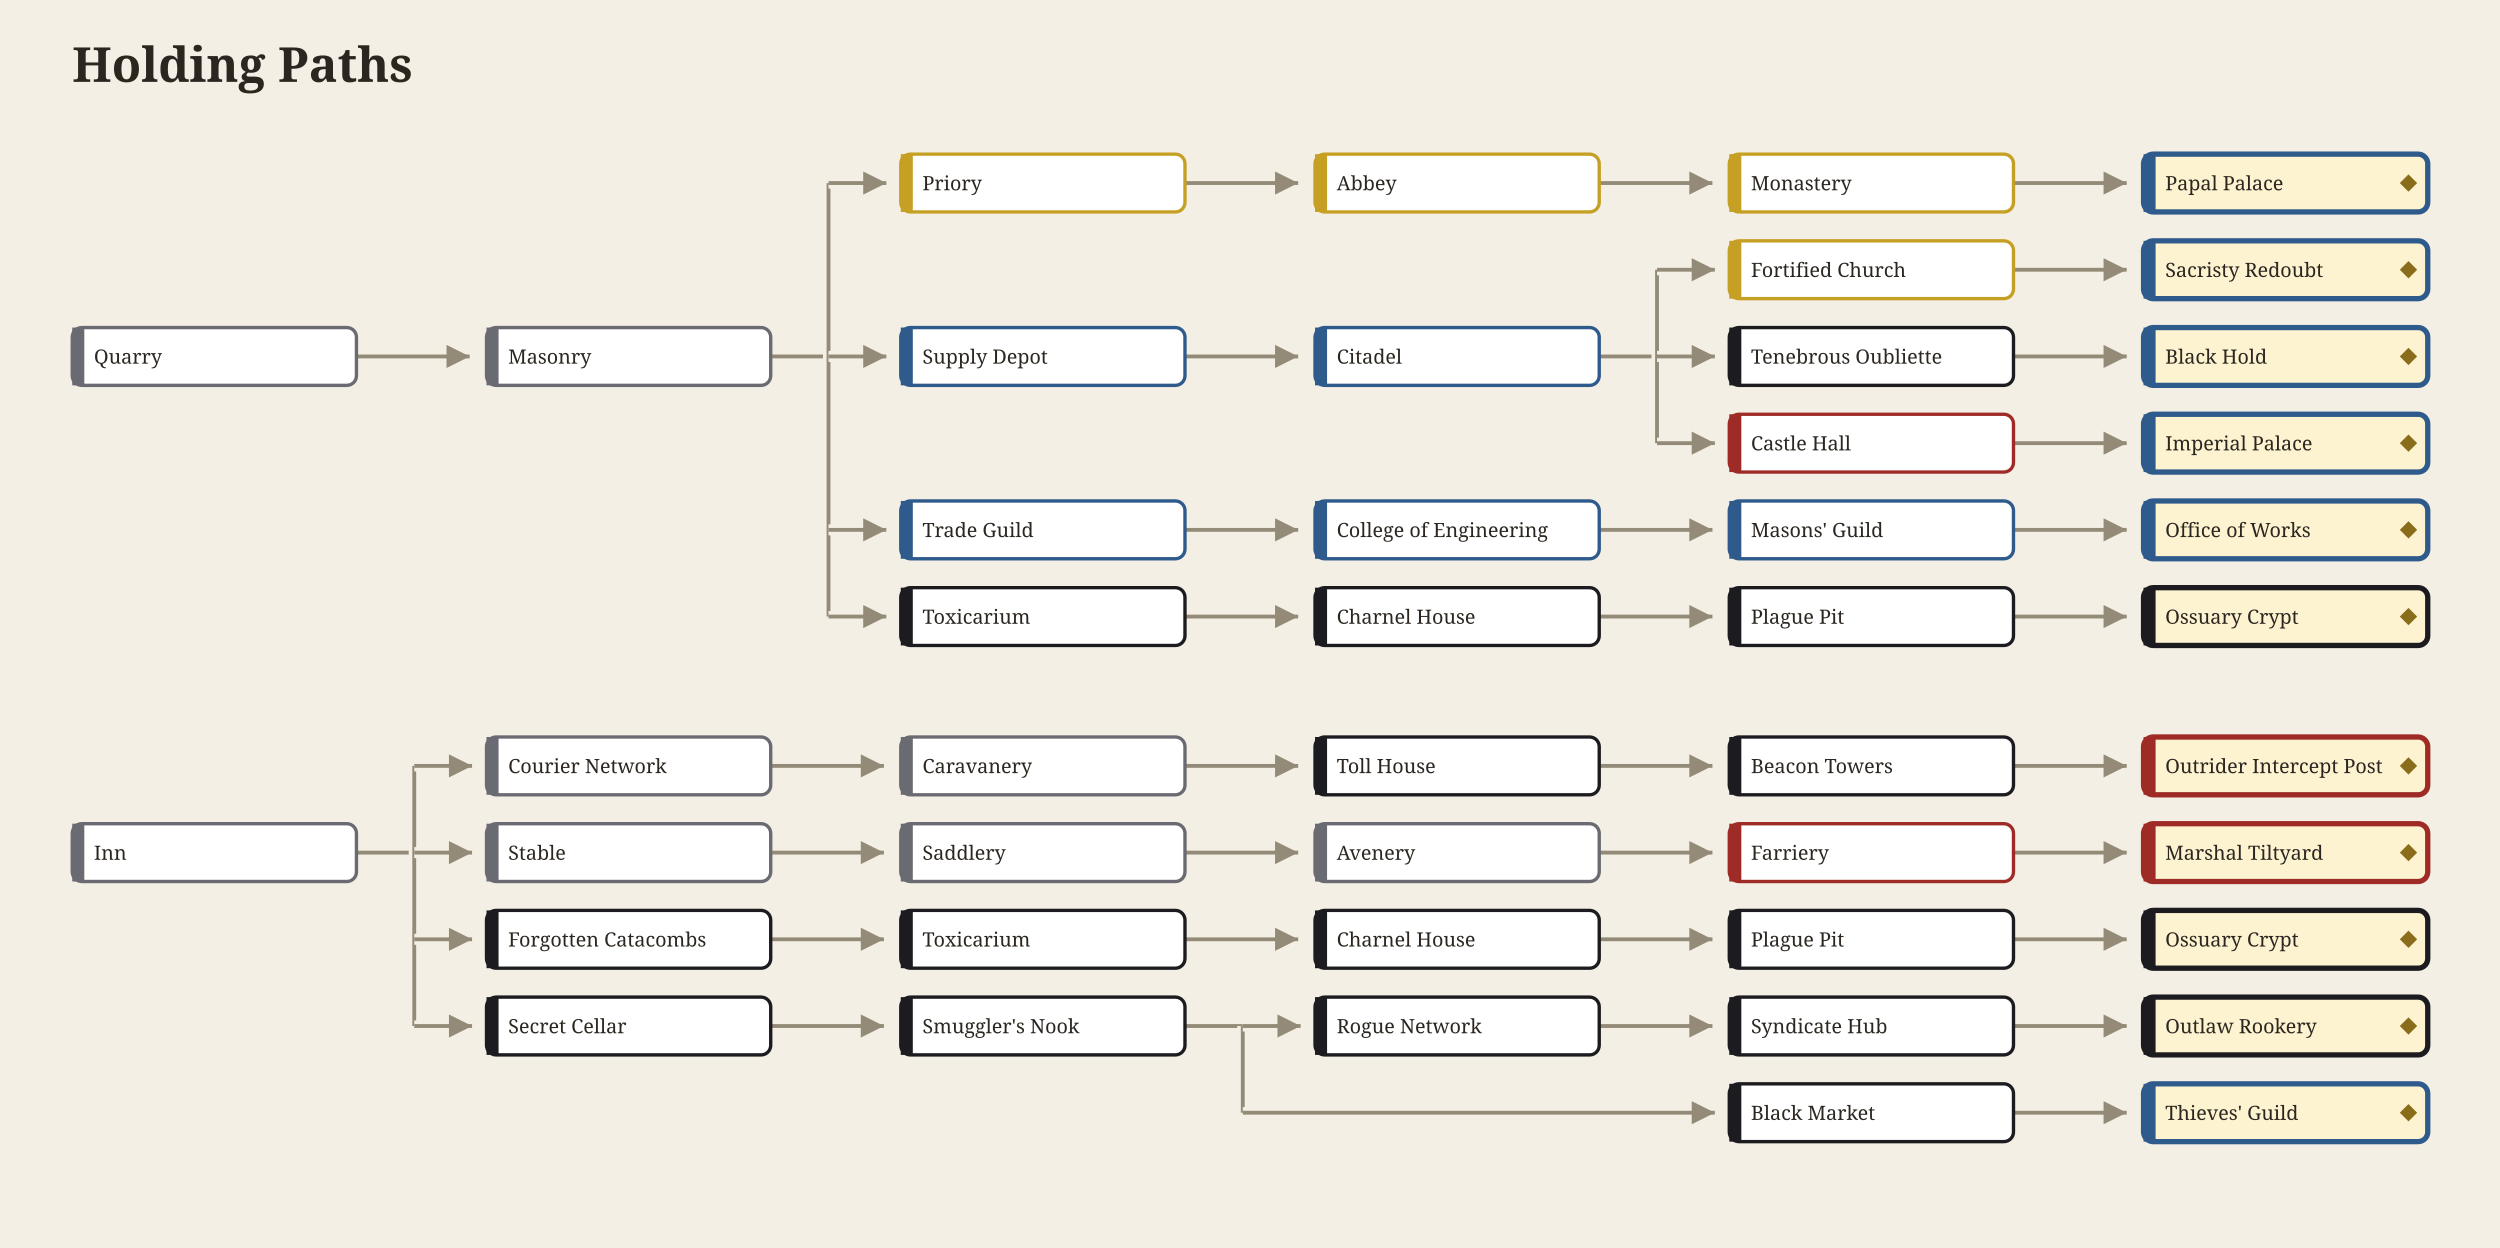
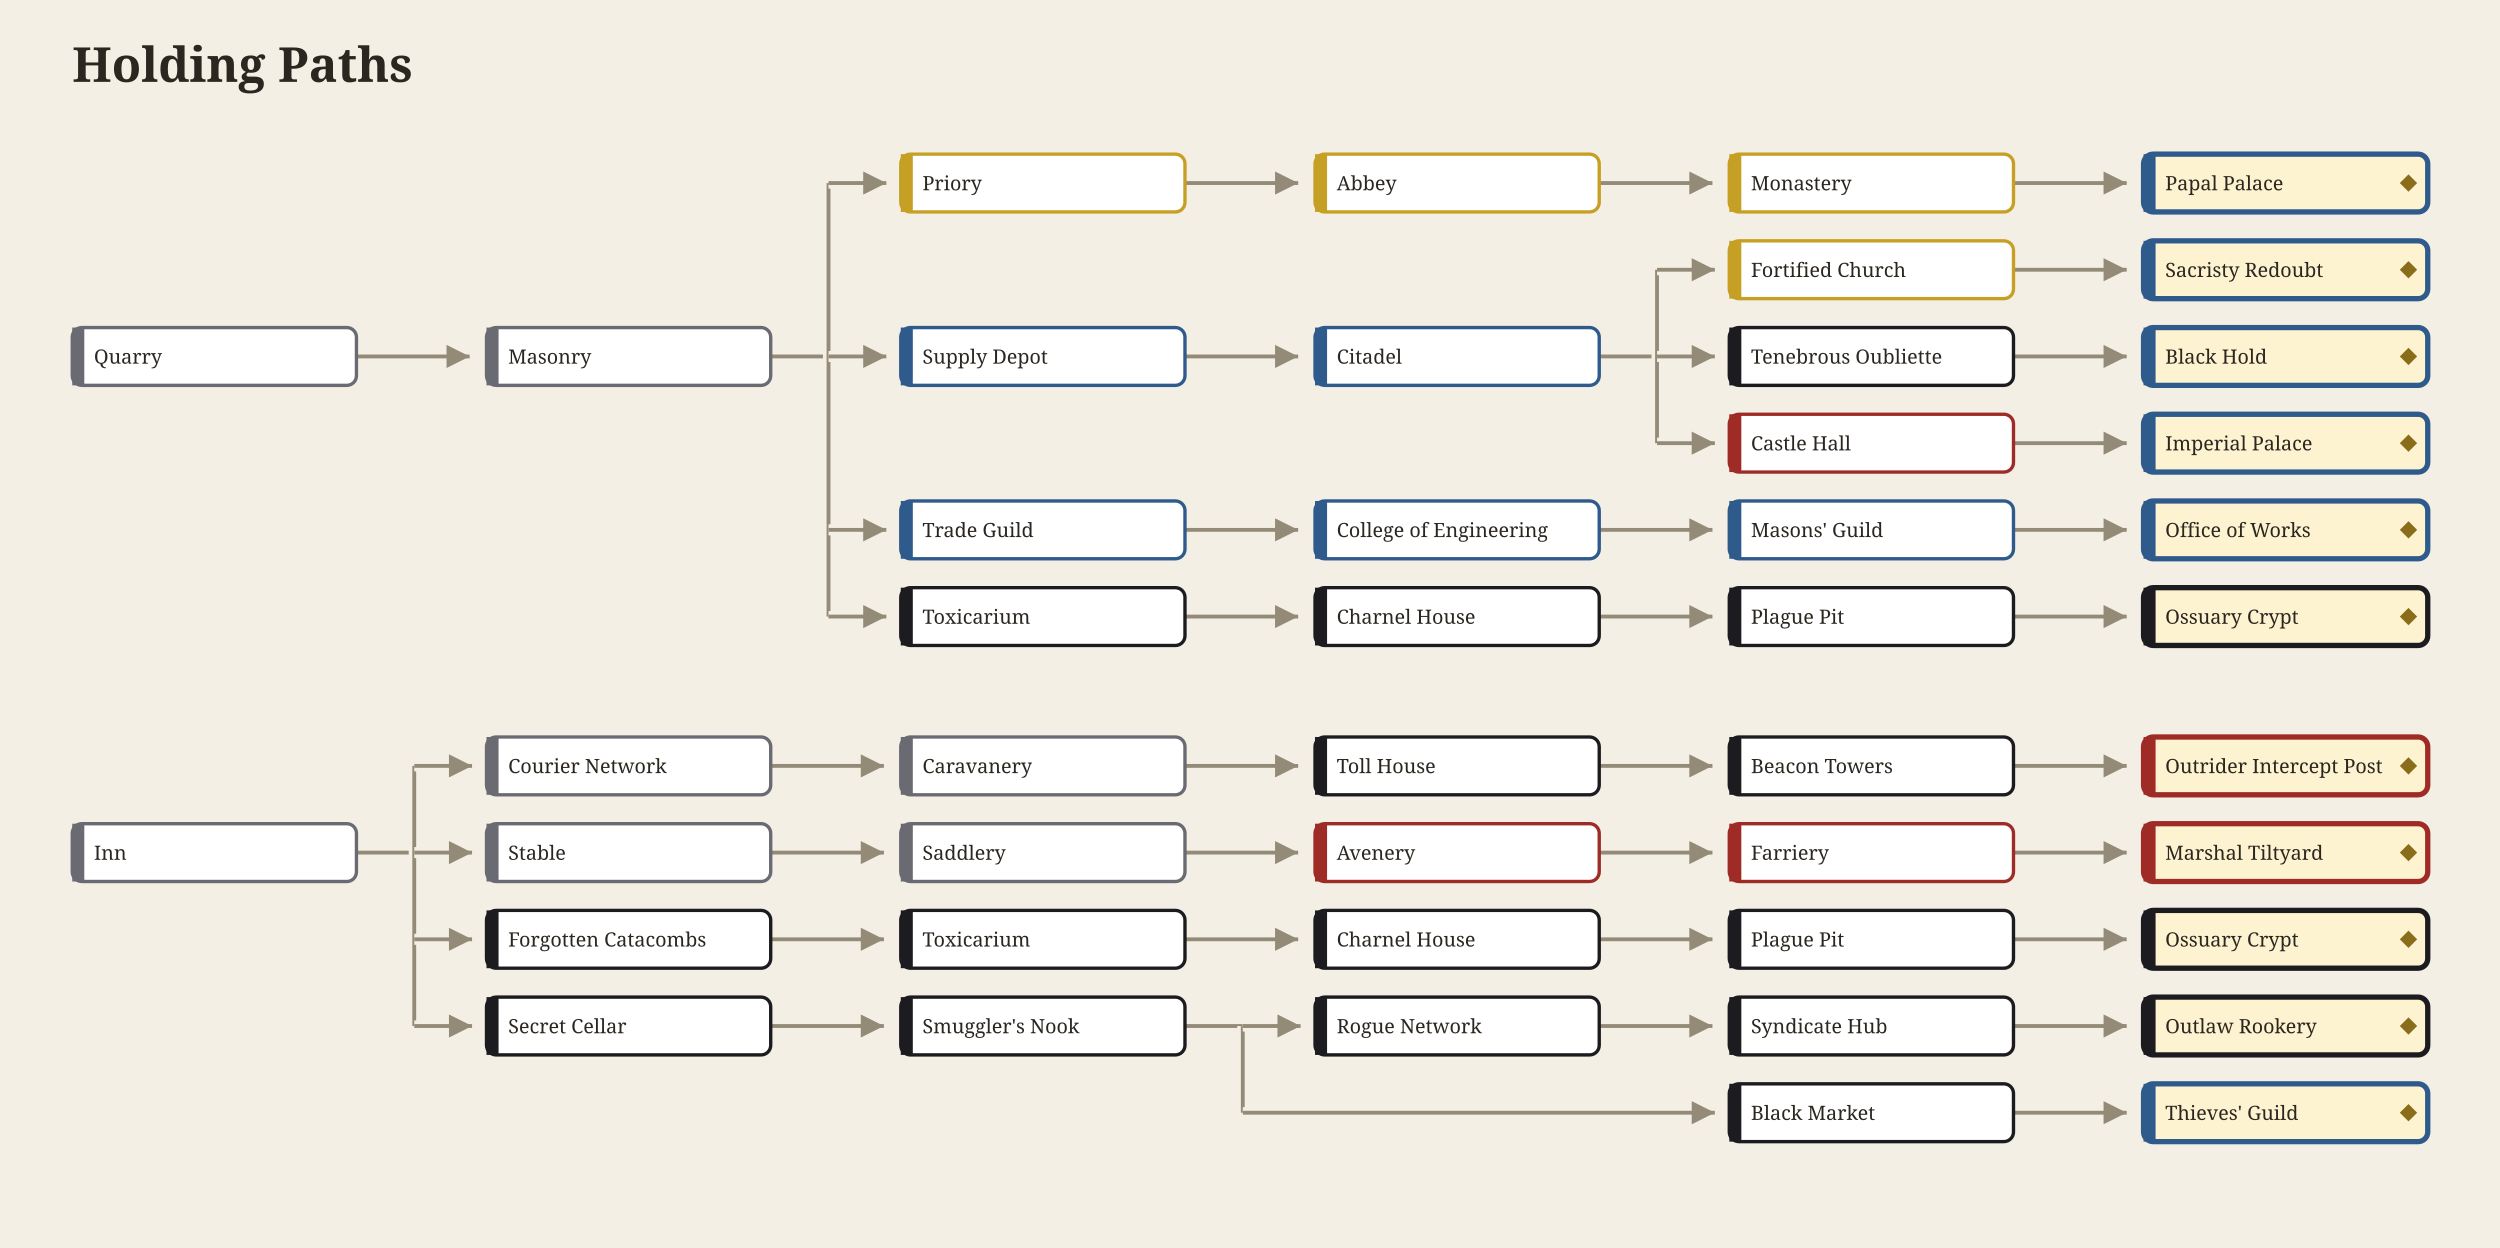
<svg xmlns="http://www.w3.org/2000/svg" width="1038" height="518" viewBox="0 0 1038 518" font-family="Georgia, serif">
  <rect width="1038" height="518" fill="#f4efe4" />
  <defs>
    <marker id="arw-2E5A8C" markerWidth="7" markerHeight="7" refX="6" refY="3" orient="auto">
      <path d="M0,0 L6,3 L0,6 Z" fill="#2E5A8C" />
    </marker>
    <marker id="arw-9E2B25" markerWidth="7" markerHeight="7" refX="6" refY="3" orient="auto">
      <path d="M0,0 L6,3 L0,6 Z" fill="#9E2B25" />
    </marker>
    <marker id="arw-1c9c8c" markerWidth="7" markerHeight="7" refX="6" refY="3" orient="auto">
      <path d="M0,0 L6,3 L0,6 Z" fill="#1c9c8c" />
    </marker>
    <marker id="arw-C6A024" markerWidth="7" markerHeight="7" refX="6" refY="3" orient="auto">
      <path d="M0,0 L6,3 L0,6 Z" fill="#C6A024" />
    </marker>
    <marker id="arw-6A3D8F" markerWidth="7" markerHeight="7" refX="6" refY="3" orient="auto">
      <path d="M0,0 L6,3 L0,6 Z" fill="#6A3D8F" />
    </marker>
    <marker id="arw-CC6A1A" markerWidth="7" markerHeight="7" refX="6" refY="3" orient="auto">
      <path d="M0,0 L6,3 L0,6 Z" fill="#CC6A1A" />
    </marker>
    <marker id="arw-3a7d3a" markerWidth="7" markerHeight="7" refX="6" refY="3" orient="auto">
      <path d="M0,0 L6,3 L0,6 Z" fill="#3a7d3a" />
    </marker>
    <marker id="arw-b5347a" markerWidth="7" markerHeight="7" refX="6" refY="3" orient="auto">
      <path d="M0,0 L6,3 L0,6 Z" fill="#b5347a" />
    </marker>
    <marker id="arw-2b6f9e" markerWidth="7" markerHeight="7" refX="6" refY="3" orient="auto">
      <path d="M0,0 L6,3 L0,6 Z" fill="#2b6f9e" />
    </marker>
    <marker id="arw-8a6d1a" markerWidth="7" markerHeight="7" refX="6" refY="3" orient="auto">
      <path d="M0,0 L6,3 L0,6 Z" fill="#8a6d1a" />
    </marker>
    <marker id="arw-5f5647" markerWidth="7" markerHeight="7" refX="6" refY="3" orient="auto">
      <path d="M0,0 L6,3 L0,6 Z" fill="#5f5647" />
    </marker>
    <marker id="arw-7a2ea0" markerWidth="7" markerHeight="7" refX="6" refY="3" orient="auto">
      <path d="M0,0 L6,3 L0,6 Z" fill="#7a2ea0" />
    </marker>
    <marker id="arw-0f8a7e" markerWidth="7" markerHeight="7" refX="6" refY="3" orient="auto">
      <path d="M0,0 L6,3 L0,6 Z" fill="#0f8a7e" />
    </marker>
    <marker id="arw-a83232" markerWidth="7" markerHeight="7" refX="6" refY="3" orient="auto">
      <path d="M0,0 L6,3 L0,6 Z" fill="#a83232" />
    </marker>
    <marker id="arw-8f8672" markerWidth="7" markerHeight="7" refX="6" refY="3" orient="auto">
      <path d="M0,0 L6,3 L0,6 Z" fill="#8f8672" />
    </marker>
  </defs>
  <text x="30" y="34" font-size="20" font-weight="bold" fill="#2b2620">Holding Paths</text>
  <path d="M148,148 L195,148" fill="none" stroke="#f4efe4" stroke-width="4.6" opacity="1" />
  <path d="M148,148 L195,148" fill="none" stroke="#8f8672" stroke-width="1.6" opacity="0.95" marker-end="url(#arw-8f8672)" />
  <path d="M320,148 L344,148" fill="none" stroke="#f4efe4" stroke-width="4.6" opacity="1" />
  <path d="M320,148 L344,148" fill="none" stroke="#8f8672" stroke-width="1.6" opacity="0.95" />
  <path d="M344,76 L344,256" fill="none" stroke="#f4efe4" stroke-width="4.6" opacity="1" />
  <path d="M344,76 L344,256" fill="none" stroke="#8f8672" stroke-width="1.6" opacity="0.95" />
  <path d="M344,76 L368,76" fill="none" stroke="#f4efe4" stroke-width="4.6" opacity="1" />
  <path d="M344,76 L368,76" fill="none" stroke="#8f8672" stroke-width="1.6" opacity="0.95" marker-end="url(#arw-8f8672)" />
  <path d="M344,148 L368,148" fill="none" stroke="#f4efe4" stroke-width="4.6" opacity="1" />
  <path d="M344,148 L368,148" fill="none" stroke="#8f8672" stroke-width="1.6" opacity="0.95" marker-end="url(#arw-8f8672)" />
  <path d="M344,220 L368,220" fill="none" stroke="#f4efe4" stroke-width="4.6" opacity="1" />
  <path d="M344,220 L368,220" fill="none" stroke="#8f8672" stroke-width="1.6" opacity="0.95" marker-end="url(#arw-8f8672)" />
  <path d="M344,256 L368,256" fill="none" stroke="#f4efe4" stroke-width="4.6" opacity="1" />
  <path d="M344,256 L368,256" fill="none" stroke="#8f8672" stroke-width="1.6" opacity="0.95" marker-end="url(#arw-8f8672)" />
  <path d="M492,148 L539,148" fill="none" stroke="#f4efe4" stroke-width="4.6" opacity="1" />
  <path d="M492,148 L539,148" fill="none" stroke="#8f8672" stroke-width="1.6" opacity="0.95" marker-end="url(#arw-8f8672)" />
  <path d="M492,220 L539,220" fill="none" stroke="#f4efe4" stroke-width="4.6" opacity="1" />
  <path d="M492,220 L539,220" fill="none" stroke="#8f8672" stroke-width="1.6" opacity="0.95" marker-end="url(#arw-8f8672)" />
  <path d="M492,256 L539,256" fill="none" stroke="#f4efe4" stroke-width="4.6" opacity="1" />
  <path d="M492,256 L539,256" fill="none" stroke="#8f8672" stroke-width="1.6" opacity="0.95" marker-end="url(#arw-8f8672)" />
  <path d="M492,76 L539,76" fill="none" stroke="#f4efe4" stroke-width="4.6" opacity="1" />
  <path d="M492,76 L539,76" fill="none" stroke="#8f8672" stroke-width="1.6" opacity="0.95" marker-end="url(#arw-8f8672)" />
  <path d="M664,148 L688,148" fill="none" stroke="#f4efe4" stroke-width="4.6" opacity="1" />
  <path d="M664,148 L688,148" fill="none" stroke="#8f8672" stroke-width="1.6" opacity="0.95" />
  <path d="M688,112 L688,184" fill="none" stroke="#f4efe4" stroke-width="4.6" opacity="1" />
  <path d="M688,112 L688,184" fill="none" stroke="#8f8672" stroke-width="1.6" opacity="0.95" />
  <path d="M688,148 L712,148" fill="none" stroke="#f4efe4" stroke-width="4.6" opacity="1" />
  <path d="M688,148 L712,148" fill="none" stroke="#8f8672" stroke-width="1.6" opacity="0.95" marker-end="url(#arw-8f8672)" />
  <path d="M688,112 L712,112" fill="none" stroke="#f4efe4" stroke-width="4.6" opacity="1" />
  <path d="M688,112 L712,112" fill="none" stroke="#8f8672" stroke-width="1.6" opacity="0.95" marker-end="url(#arw-8f8672)" />
  <path d="M688,184 L712,184" fill="none" stroke="#f4efe4" stroke-width="4.6" opacity="1" />
  <path d="M688,184 L712,184" fill="none" stroke="#8f8672" stroke-width="1.6" opacity="0.95" marker-end="url(#arw-8f8672)" />
  <path d="M664,220 L711,220" fill="none" stroke="#f4efe4" stroke-width="4.6" opacity="1" />
  <path d="M664,220 L711,220" fill="none" stroke="#8f8672" stroke-width="1.6" opacity="0.95" marker-end="url(#arw-8f8672)" />
  <path d="M664,256 L711,256" fill="none" stroke="#f4efe4" stroke-width="4.6" opacity="1" />
  <path d="M664,256 L711,256" fill="none" stroke="#8f8672" stroke-width="1.6" opacity="0.95" marker-end="url(#arw-8f8672)" />
  <path d="M664,76 L711,76" fill="none" stroke="#f4efe4" stroke-width="4.6" opacity="1" />
  <path d="M664,76 L711,76" fill="none" stroke="#8f8672" stroke-width="1.6" opacity="0.95" marker-end="url(#arw-8f8672)" />
  <path d="M836,148 L883,148" fill="none" stroke="#f4efe4" stroke-width="4.6" opacity="1" />
  <path d="M836,148 L883,148" fill="none" stroke="#8f8672" stroke-width="1.6" opacity="0.95" marker-end="url(#arw-8f8672)" />
  <path d="M836,184 L883,184" fill="none" stroke="#f4efe4" stroke-width="4.6" opacity="1" />
  <path d="M836,184 L883,184" fill="none" stroke="#8f8672" stroke-width="1.6" opacity="0.95" marker-end="url(#arw-8f8672)" />
  <path d="M836,220 L883,220" fill="none" stroke="#f4efe4" stroke-width="4.6" opacity="1" />
  <path d="M836,220 L883,220" fill="none" stroke="#8f8672" stroke-width="1.6" opacity="0.95" marker-end="url(#arw-8f8672)" />
  <path d="M836,256 L883,256" fill="none" stroke="#f4efe4" stroke-width="4.6" opacity="1" />
  <path d="M836,256 L883,256" fill="none" stroke="#8f8672" stroke-width="1.6" opacity="0.95" marker-end="url(#arw-8f8672)" />
  <path d="M836,76 L883,76" fill="none" stroke="#f4efe4" stroke-width="4.6" opacity="1" />
  <path d="M836,76 L883,76" fill="none" stroke="#8f8672" stroke-width="1.6" opacity="0.95" marker-end="url(#arw-8f8672)" />
  <path d="M836,112 L883,112" fill="none" stroke="#f4efe4" stroke-width="4.6" opacity="1" />
  <path d="M836,112 L883,112" fill="none" stroke="#8f8672" stroke-width="1.6" opacity="0.95" marker-end="url(#arw-8f8672)" />
  <rect x="30" y="136" width="118" height="24" rx="4" fill="#ffffff" stroke="#6a6a72" stroke-width="1.4" />
  <rect x="30" y="136" width="5" height="24" fill="#6a6a72" />
  <text x="39" y="151" font-size="8.2" fill="#2b2620">Quarry</text>
  <rect x="202" y="136" width="118" height="24" rx="4" fill="#ffffff" stroke="#6a6a72" stroke-width="1.4" />
  <rect x="202" y="136" width="5" height="24" fill="#6a6a72" />
  <text x="211" y="151" font-size="8.2" fill="#2b2620">Masonry</text>
  <rect x="374" y="136" width="118" height="24" rx="4" fill="#ffffff" stroke="#2E5A8C" stroke-width="1.4" />
  <rect x="374" y="136" width="5" height="24" fill="#2E5A8C" />
  <text x="383" y="151" font-size="8.2" fill="#2b2620">Supply Depot</text>
  <rect x="374" y="208" width="118" height="24" rx="4" fill="#ffffff" stroke="#2E5A8C" stroke-width="1.4" />
  <rect x="374" y="208" width="5" height="24" fill="#2E5A8C" />
  <text x="383" y="223" font-size="8.2" fill="#2b2620">Trade Guild</text>
  <rect x="374" y="244" width="118" height="24" rx="4" fill="#ffffff" stroke="#1c1c20" stroke-width="1.4" />
  <rect x="374" y="244" width="5" height="24" fill="#1c1c20" />
  <text x="383" y="259" font-size="8.2" fill="#2b2620">Toxicarium</text>
  <rect x="374" y="64" width="118" height="24" rx="4" fill="#ffffff" stroke="#C6A024" stroke-width="1.4" />
  <rect x="374" y="64" width="5" height="24" fill="#C6A024" />
  <text x="383" y="79" font-size="8.2" fill="#2b2620">Priory</text>
  <rect x="546" y="136" width="118" height="24" rx="4" fill="#ffffff" stroke="#2E5A8C" stroke-width="1.4" />
  <rect x="546" y="136" width="5" height="24" fill="#2E5A8C" />
  <text x="555" y="151" font-size="8.2" fill="#2b2620">Citadel</text>
  <rect x="546" y="208" width="118" height="24" rx="4" fill="#ffffff" stroke="#2E5A8C" stroke-width="1.4" />
  <rect x="546" y="208" width="5" height="24" fill="#2E5A8C" />
  <text x="555" y="223" font-size="8.2" fill="#2b2620">College of Engineering</text>
  <rect x="546" y="244" width="118" height="24" rx="4" fill="#ffffff" stroke="#1c1c20" stroke-width="1.4" />
  <rect x="546" y="244" width="5" height="24" fill="#1c1c20" />
  <text x="555" y="259" font-size="8.2" fill="#2b2620">Charnel House</text>
  <rect x="546" y="64" width="118" height="24" rx="4" fill="#ffffff" stroke="#C6A024" stroke-width="1.4" />
  <rect x="546" y="64" width="5" height="24" fill="#C6A024" />
  <text x="555" y="79" font-size="8.2" fill="#2b2620">Abbey</text>
  <rect x="718" y="136" width="118" height="24" rx="4" fill="#ffffff" stroke="#1c1c20" stroke-width="1.4" />
  <rect x="718" y="136" width="5" height="24" fill="#1c1c20" />
  <text x="727" y="151" font-size="8.2" fill="#2b2620">Tenebrous Oubliette</text>
  <rect x="718" y="172" width="118" height="24" rx="4" fill="#ffffff" stroke="#9E2B25" stroke-width="1.4" />
  <rect x="718" y="172" width="5" height="24" fill="#9E2B25" />
  <text x="727" y="187" font-size="8.2" fill="#2b2620">Castle Hall</text>
  <rect x="718" y="208" width="118" height="24" rx="4" fill="#ffffff" stroke="#2E5A8C" stroke-width="1.4" />
  <rect x="718" y="208" width="5" height="24" fill="#2E5A8C" />
  <text x="727" y="223" font-size="8.2" fill="#2b2620">Masons' Guild</text>
  <rect x="718" y="244" width="118" height="24" rx="4" fill="#ffffff" stroke="#1c1c20" stroke-width="1.4" />
  <rect x="718" y="244" width="5" height="24" fill="#1c1c20" />
  <text x="727" y="259" font-size="8.2" fill="#2b2620">Plague Pit</text>
  <rect x="718" y="64" width="118" height="24" rx="4" fill="#ffffff" stroke="#C6A024" stroke-width="1.4" />
  <rect x="718" y="64" width="5" height="24" fill="#C6A024" />
  <text x="727" y="79" font-size="8.2" fill="#2b2620">Monastery</text>
  <rect x="718" y="100" width="118" height="24" rx="4" fill="#ffffff" stroke="#C6A024" stroke-width="1.4" />
  <rect x="718" y="100" width="5" height="24" fill="#C6A024" />
  <text x="727" y="115" font-size="8.2" fill="#2b2620">Fortified Church</text>
  <rect x="890" y="136" width="118" height="24" rx="4" fill="#fdf3d0" stroke="#2E5A8C" stroke-width="2.2" />
  <rect x="890" y="136" width="5" height="24" fill="#2E5A8C" />
  <text x="899" y="151" font-size="8.2" fill="#2b2620">Black Hold</text>
  <polygon points="1000.0,144.4 1003.6,148.0 1000.0,151.6 996.4,148.0" fill="#8a6d1a" />
  <rect x="890" y="172" width="118" height="24" rx="4" fill="#fdf3d0" stroke="#2E5A8C" stroke-width="2.2" />
  <rect x="890" y="172" width="5" height="24" fill="#2E5A8C" />
  <text x="899" y="187" font-size="8.2" fill="#2b2620">Imperial Palace</text>
  <polygon points="1000.0,180.4 1003.6,184.0 1000.0,187.6 996.4,184.0" fill="#8a6d1a" />
  <rect x="890" y="208" width="118" height="24" rx="4" fill="#fdf3d0" stroke="#2E5A8C" stroke-width="2.2" />
  <rect x="890" y="208" width="5" height="24" fill="#2E5A8C" />
  <text x="899" y="223" font-size="8.2" fill="#2b2620">Office of Works</text>
  <polygon points="1000.0,216.4 1003.6,220.0 1000.0,223.6 996.4,220.0" fill="#8a6d1a" />
  <rect x="890" y="244" width="118" height="24" rx="4" fill="#fdf3d0" stroke="#1c1c20" stroke-width="2.2" />
  <rect x="890" y="244" width="5" height="24" fill="#1c1c20" />
  <text x="899" y="259" font-size="8.2" fill="#2b2620">Ossuary Crypt</text>
  <polygon points="1000.0,252.4 1003.6,256.0 1000.0,259.6 996.4,256.0" fill="#8a6d1a" />
  <rect x="890" y="64" width="118" height="24" rx="4" fill="#fdf3d0" stroke="#2E5A8C" stroke-width="2.2" />
  <rect x="890" y="64" width="5" height="24" fill="#2E5A8C" />
  <text x="899" y="79" font-size="8.2" fill="#2b2620">Papal Palace</text>
  <polygon points="1000.0,72.4 1003.6,76.0 1000.0,79.6 996.4,76.0" fill="#8a6d1a" />
  <rect x="890" y="100" width="118" height="24" rx="4" fill="#fdf3d0" stroke="#2E5A8C" stroke-width="2.2" />
  <rect x="890" y="100" width="5" height="24" fill="#2E5A8C" />
  <text x="899" y="115" font-size="8.2" fill="#2b2620">Sacristy Redoubt</text>
  <polygon points="1000.0,108.4 1003.6,112.0 1000.0,115.6 996.4,112.0" fill="#8a6d1a" />
  <path d="M148,354 L172,354" fill="none" stroke="#f4efe4" stroke-width="4.6" opacity="1" />
  <path d="M148,354 L172,354" fill="none" stroke="#8f8672" stroke-width="1.6" opacity="0.95" />
  <path d="M172,318 L172,426" fill="none" stroke="#f4efe4" stroke-width="4.6" opacity="1" />
  <path d="M172,318 L172,426" fill="none" stroke="#8f8672" stroke-width="1.6" opacity="0.95" />
  <path d="M172,354 L196,354" fill="none" stroke="#f4efe4" stroke-width="4.6" opacity="1" />
  <path d="M172,354 L196,354" fill="none" stroke="#8f8672" stroke-width="1.6" opacity="0.95" marker-end="url(#arw-8f8672)" />
  <path d="M172,318 L196,318" fill="none" stroke="#f4efe4" stroke-width="4.6" opacity="1" />
  <path d="M172,318 L196,318" fill="none" stroke="#8f8672" stroke-width="1.6" opacity="0.95" marker-end="url(#arw-8f8672)" />
  <path d="M172,426 L196,426" fill="none" stroke="#f4efe4" stroke-width="4.6" opacity="1" />
  <path d="M172,426 L196,426" fill="none" stroke="#8f8672" stroke-width="1.6" opacity="0.95" marker-end="url(#arw-8f8672)" />
  <path d="M172,390 L196,390" fill="none" stroke="#f4efe4" stroke-width="4.6" opacity="1" />
  <path d="M172,390 L196,390" fill="none" stroke="#8f8672" stroke-width="1.6" opacity="0.95" marker-end="url(#arw-8f8672)" />
  <path d="M320,354 L367,354" fill="none" stroke="#f4efe4" stroke-width="4.6" opacity="1" />
  <path d="M320,354 L367,354" fill="none" stroke="#8f8672" stroke-width="1.6" opacity="0.95" marker-end="url(#arw-8f8672)" />
  <path d="M320,390 L367,390" fill="none" stroke="#f4efe4" stroke-width="4.6" opacity="1" />
  <path d="M320,390 L367,390" fill="none" stroke="#8f8672" stroke-width="1.6" opacity="0.95" marker-end="url(#arw-8f8672)" />
  <path d="M320,426 L367,426" fill="none" stroke="#f4efe4" stroke-width="4.6" opacity="1" />
  <path d="M320,426 L367,426" fill="none" stroke="#8f8672" stroke-width="1.6" opacity="0.95" marker-end="url(#arw-8f8672)" />
  <path d="M320,318 L367,318" fill="none" stroke="#f4efe4" stroke-width="4.6" opacity="1" />
  <path d="M320,318 L367,318" fill="none" stroke="#8f8672" stroke-width="1.6" opacity="0.95" marker-end="url(#arw-8f8672)" />
  <path d="M492,354 L539,354" fill="none" stroke="#f4efe4" stroke-width="4.6" opacity="1" />
  <path d="M492,354 L539,354" fill="none" stroke="#8f8672" stroke-width="1.6" opacity="0.95" marker-end="url(#arw-8f8672)" />
  <path d="M492,390 L539,390" fill="none" stroke="#f4efe4" stroke-width="4.6" opacity="1" />
  <path d="M492,390 L539,390" fill="none" stroke="#8f8672" stroke-width="1.6" opacity="0.95" marker-end="url(#arw-8f8672)" />
  <path d="M492,426 L516,426" fill="none" stroke="#f4efe4" stroke-width="4.6" opacity="1" />
  <path d="M492,426 L516,426" fill="none" stroke="#8f8672" stroke-width="1.6" opacity="0.95" />
  <path d="M516,426 L516,462" fill="none" stroke="#f4efe4" stroke-width="4.6" opacity="1" />
  <path d="M516,426 L516,462" fill="none" stroke="#8f8672" stroke-width="1.6" opacity="0.95" />
  <path d="M516,426 L540,426" fill="none" stroke="#f4efe4" stroke-width="4.6" opacity="1" />
  <path d="M516,426 L540,426" fill="none" stroke="#8f8672" stroke-width="1.6" opacity="0.95" marker-end="url(#arw-8f8672)" />
  <path d="M516,462 L712,462" fill="none" stroke="#f4efe4" stroke-width="4.6" opacity="1" />
  <path d="M516,462 L712,462" fill="none" stroke="#8f8672" stroke-width="1.6" opacity="0.95" marker-end="url(#arw-8f8672)" />
  <path d="M492,318 L539,318" fill="none" stroke="#f4efe4" stroke-width="4.6" opacity="1" />
  <path d="M492,318 L539,318" fill="none" stroke="#8f8672" stroke-width="1.6" opacity="0.95" marker-end="url(#arw-8f8672)" />
  <path d="M664,354 L711,354" fill="none" stroke="#f4efe4" stroke-width="4.6" opacity="1" />
  <path d="M664,354 L711,354" fill="none" stroke="#8f8672" stroke-width="1.6" opacity="0.95" marker-end="url(#arw-8f8672)" />
  <path d="M664,390 L711,390" fill="none" stroke="#f4efe4" stroke-width="4.6" opacity="1" />
  <path d="M664,390 L711,390" fill="none" stroke="#8f8672" stroke-width="1.6" opacity="0.95" marker-end="url(#arw-8f8672)" />
  <path d="M664,426 L711,426" fill="none" stroke="#f4efe4" stroke-width="4.6" opacity="1" />
  <path d="M664,426 L711,426" fill="none" stroke="#8f8672" stroke-width="1.6" opacity="0.95" marker-end="url(#arw-8f8672)" />
  <path d="M664,318 L711,318" fill="none" stroke="#f4efe4" stroke-width="4.6" opacity="1" />
  <path d="M664,318 L711,318" fill="none" stroke="#8f8672" stroke-width="1.6" opacity="0.95" marker-end="url(#arw-8f8672)" />
  <path d="M836,354 L883,354" fill="none" stroke="#f4efe4" stroke-width="4.6" opacity="1" />
  <path d="M836,354 L883,354" fill="none" stroke="#8f8672" stroke-width="1.6" opacity="0.95" marker-end="url(#arw-8f8672)" />
  <path d="M836,390 L883,390" fill="none" stroke="#f4efe4" stroke-width="4.6" opacity="1" />
  <path d="M836,390 L883,390" fill="none" stroke="#8f8672" stroke-width="1.6" opacity="0.95" marker-end="url(#arw-8f8672)" />
  <path d="M836,426 L883,426" fill="none" stroke="#f4efe4" stroke-width="4.6" opacity="1" />
  <path d="M836,426 L883,426" fill="none" stroke="#8f8672" stroke-width="1.6" opacity="0.95" marker-end="url(#arw-8f8672)" />
  <path d="M836,318 L883,318" fill="none" stroke="#f4efe4" stroke-width="4.6" opacity="1" />
  <path d="M836,318 L883,318" fill="none" stroke="#8f8672" stroke-width="1.6" opacity="0.95" marker-end="url(#arw-8f8672)" />
  <path d="M836,462 L883,462" fill="none" stroke="#f4efe4" stroke-width="4.6" opacity="1" />
  <path d="M836,462 L883,462" fill="none" stroke="#8f8672" stroke-width="1.6" opacity="0.95" marker-end="url(#arw-8f8672)" />
  <rect x="30" y="342" width="118" height="24" rx="4" fill="#ffffff" stroke="#6a6a72" stroke-width="1.4" />
  <rect x="30" y="342" width="5" height="24" fill="#6a6a72" />
  <text x="39" y="357" font-size="8.2" fill="#2b2620">Inn</text>
  <rect x="202" y="342" width="118" height="24" rx="4" fill="#ffffff" stroke="#6a6a72" stroke-width="1.4" />
  <rect x="202" y="342" width="5" height="24" fill="#6a6a72" />
  <text x="211" y="357" font-size="8.2" fill="#2b2620">Stable</text>
  <rect x="202" y="378" width="118" height="24" rx="4" fill="#ffffff" stroke="#1c1c20" stroke-width="1.4" />
  <rect x="202" y="378" width="5" height="24" fill="#1c1c20" />
  <text x="211" y="393" font-size="8.2" fill="#2b2620">Forgotten Catacombs</text>
  <rect x="202" y="414" width="118" height="24" rx="4" fill="#ffffff" stroke="#1c1c20" stroke-width="1.4" />
  <rect x="202" y="414" width="5" height="24" fill="#1c1c20" />
  <text x="211" y="429" font-size="8.2" fill="#2b2620">Secret Cellar</text>
  <rect x="202" y="306" width="118" height="24" rx="4" fill="#ffffff" stroke="#6a6a72" stroke-width="1.4" />
  <rect x="202" y="306" width="5" height="24" fill="#6a6a72" />
  <text x="211" y="321" font-size="8.2" fill="#2b2620">Courier Network</text>
  <rect x="374" y="342" width="118" height="24" rx="4" fill="#ffffff" stroke="#6a6a72" stroke-width="1.4" />
  <rect x="374" y="342" width="5" height="24" fill="#6a6a72" />
  <text x="383" y="357" font-size="8.2" fill="#2b2620">Saddlery</text>
  <rect x="374" y="378" width="118" height="24" rx="4" fill="#ffffff" stroke="#1c1c20" stroke-width="1.4" />
  <rect x="374" y="378" width="5" height="24" fill="#1c1c20" />
  <text x="383" y="393" font-size="8.2" fill="#2b2620">Toxicarium</text>
  <rect x="374" y="414" width="118" height="24" rx="4" fill="#ffffff" stroke="#1c1c20" stroke-width="1.4" />
  <rect x="374" y="414" width="5" height="24" fill="#1c1c20" />
  <text x="383" y="429" font-size="8.2" fill="#2b2620">Smuggler's Nook</text>
  <rect x="374" y="306" width="118" height="24" rx="4" fill="#ffffff" stroke="#6a6a72" stroke-width="1.4" />
  <rect x="374" y="306" width="5" height="24" fill="#6a6a72" />
  <text x="383" y="321" font-size="8.2" fill="#2b2620">Caravanery</text>
-   <rect x="546" y="342" width="118" height="24" rx="4" fill="#ffffff" stroke="#6a6a72" stroke-width="1.4" />
-   <rect x="546" y="342" width="5" height="24" fill="#6a6a72" />
+   <rect x="546" y="342" width="118" height="24" rx="4" fill="#ffffff" stroke="#9E2B25" stroke-width="1.4" />
+   <rect x="546" y="342" width="5" height="24" fill="#9E2B25" />
  <text x="555" y="357" font-size="8.2" fill="#2b2620">Avenery</text>
  <rect x="546" y="378" width="118" height="24" rx="4" fill="#ffffff" stroke="#1c1c20" stroke-width="1.4" />
  <rect x="546" y="378" width="5" height="24" fill="#1c1c20" />
  <text x="555" y="393" font-size="8.2" fill="#2b2620">Charnel House</text>
  <rect x="546" y="414" width="118" height="24" rx="4" fill="#ffffff" stroke="#1c1c20" stroke-width="1.4" />
  <rect x="546" y="414" width="5" height="24" fill="#1c1c20" />
  <text x="555" y="429" font-size="8.2" fill="#2b2620">Rogue Network</text>
  <rect x="546" y="306" width="118" height="24" rx="4" fill="#ffffff" stroke="#1c1c20" stroke-width="1.4" />
  <rect x="546" y="306" width="5" height="24" fill="#1c1c20" />
  <text x="555" y="321" font-size="8.2" fill="#2b2620">Toll House</text>
  <rect x="718" y="342" width="118" height="24" rx="4" fill="#ffffff" stroke="#9E2B25" stroke-width="1.4" />
  <rect x="718" y="342" width="5" height="24" fill="#9E2B25" />
  <text x="727" y="357" font-size="8.2" fill="#2b2620">Farriery</text>
  <rect x="718" y="378" width="118" height="24" rx="4" fill="#ffffff" stroke="#1c1c20" stroke-width="1.4" />
  <rect x="718" y="378" width="5" height="24" fill="#1c1c20" />
  <text x="727" y="393" font-size="8.2" fill="#2b2620">Plague Pit</text>
  <rect x="718" y="414" width="118" height="24" rx="4" fill="#ffffff" stroke="#1c1c20" stroke-width="1.4" />
  <rect x="718" y="414" width="5" height="24" fill="#1c1c20" />
  <text x="727" y="429" font-size="8.2" fill="#2b2620">Syndicate Hub</text>
  <rect x="718" y="306" width="118" height="24" rx="4" fill="#ffffff" stroke="#1c1c20" stroke-width="1.4" />
  <rect x="718" y="306" width="5" height="24" fill="#1c1c20" />
  <text x="727" y="321" font-size="8.2" fill="#2b2620">Beacon Towers</text>
  <rect x="718" y="450" width="118" height="24" rx="4" fill="#ffffff" stroke="#1c1c20" stroke-width="1.4" />
  <rect x="718" y="450" width="5" height="24" fill="#1c1c20" />
  <text x="727" y="465" font-size="8.2" fill="#2b2620">Black Market</text>
  <rect x="890" y="342" width="118" height="24" rx="4" fill="#fdf3d0" stroke="#9E2B25" stroke-width="2.2" />
  <rect x="890" y="342" width="5" height="24" fill="#9E2B25" />
  <text x="899" y="357" font-size="8.2" fill="#2b2620">Marshal Tiltyard</text>
  <polygon points="1000.0,350.4 1003.6,354.0 1000.0,357.6 996.4,354.0" fill="#8a6d1a" />
  <rect x="890" y="378" width="118" height="24" rx="4" fill="#fdf3d0" stroke="#1c1c20" stroke-width="2.2" />
  <rect x="890" y="378" width="5" height="24" fill="#1c1c20" />
  <text x="899" y="393" font-size="8.2" fill="#2b2620">Ossuary Crypt</text>
  <polygon points="1000.0,386.4 1003.6,390.0 1000.0,393.6 996.4,390.0" fill="#8a6d1a" />
  <rect x="890" y="414" width="118" height="24" rx="4" fill="#fdf3d0" stroke="#1c1c20" stroke-width="2.2" />
  <rect x="890" y="414" width="5" height="24" fill="#1c1c20" />
  <text x="899" y="429" font-size="8.2" fill="#2b2620">Outlaw Rookery</text>
  <polygon points="1000.0,422.4 1003.6,426.0 1000.0,429.6 996.4,426.0" fill="#8a6d1a" />
  <rect x="890" y="306" width="118" height="24" rx="4" fill="#fdf3d0" stroke="#9E2B25" stroke-width="2.2" />
  <rect x="890" y="306" width="5" height="24" fill="#9E2B25" />
  <text x="899" y="321" font-size="8.2" fill="#2b2620">Outrider Intercept Post</text>
  <polygon points="1000.0,314.4 1003.6,318.0 1000.0,321.6 996.4,318.0" fill="#8a6d1a" />
  <rect x="890" y="450" width="118" height="24" rx="4" fill="#fdf3d0" stroke="#2E5A8C" stroke-width="2.2" />
  <rect x="890" y="450" width="5" height="24" fill="#2E5A8C" />
  <text x="899" y="465" font-size="8.2" fill="#2b2620">Thieves' Guild</text>
  <polygon points="1000.0,458.4 1003.6,462.0 1000.0,465.6 996.4,462.0" fill="#8a6d1a" />
</svg>
